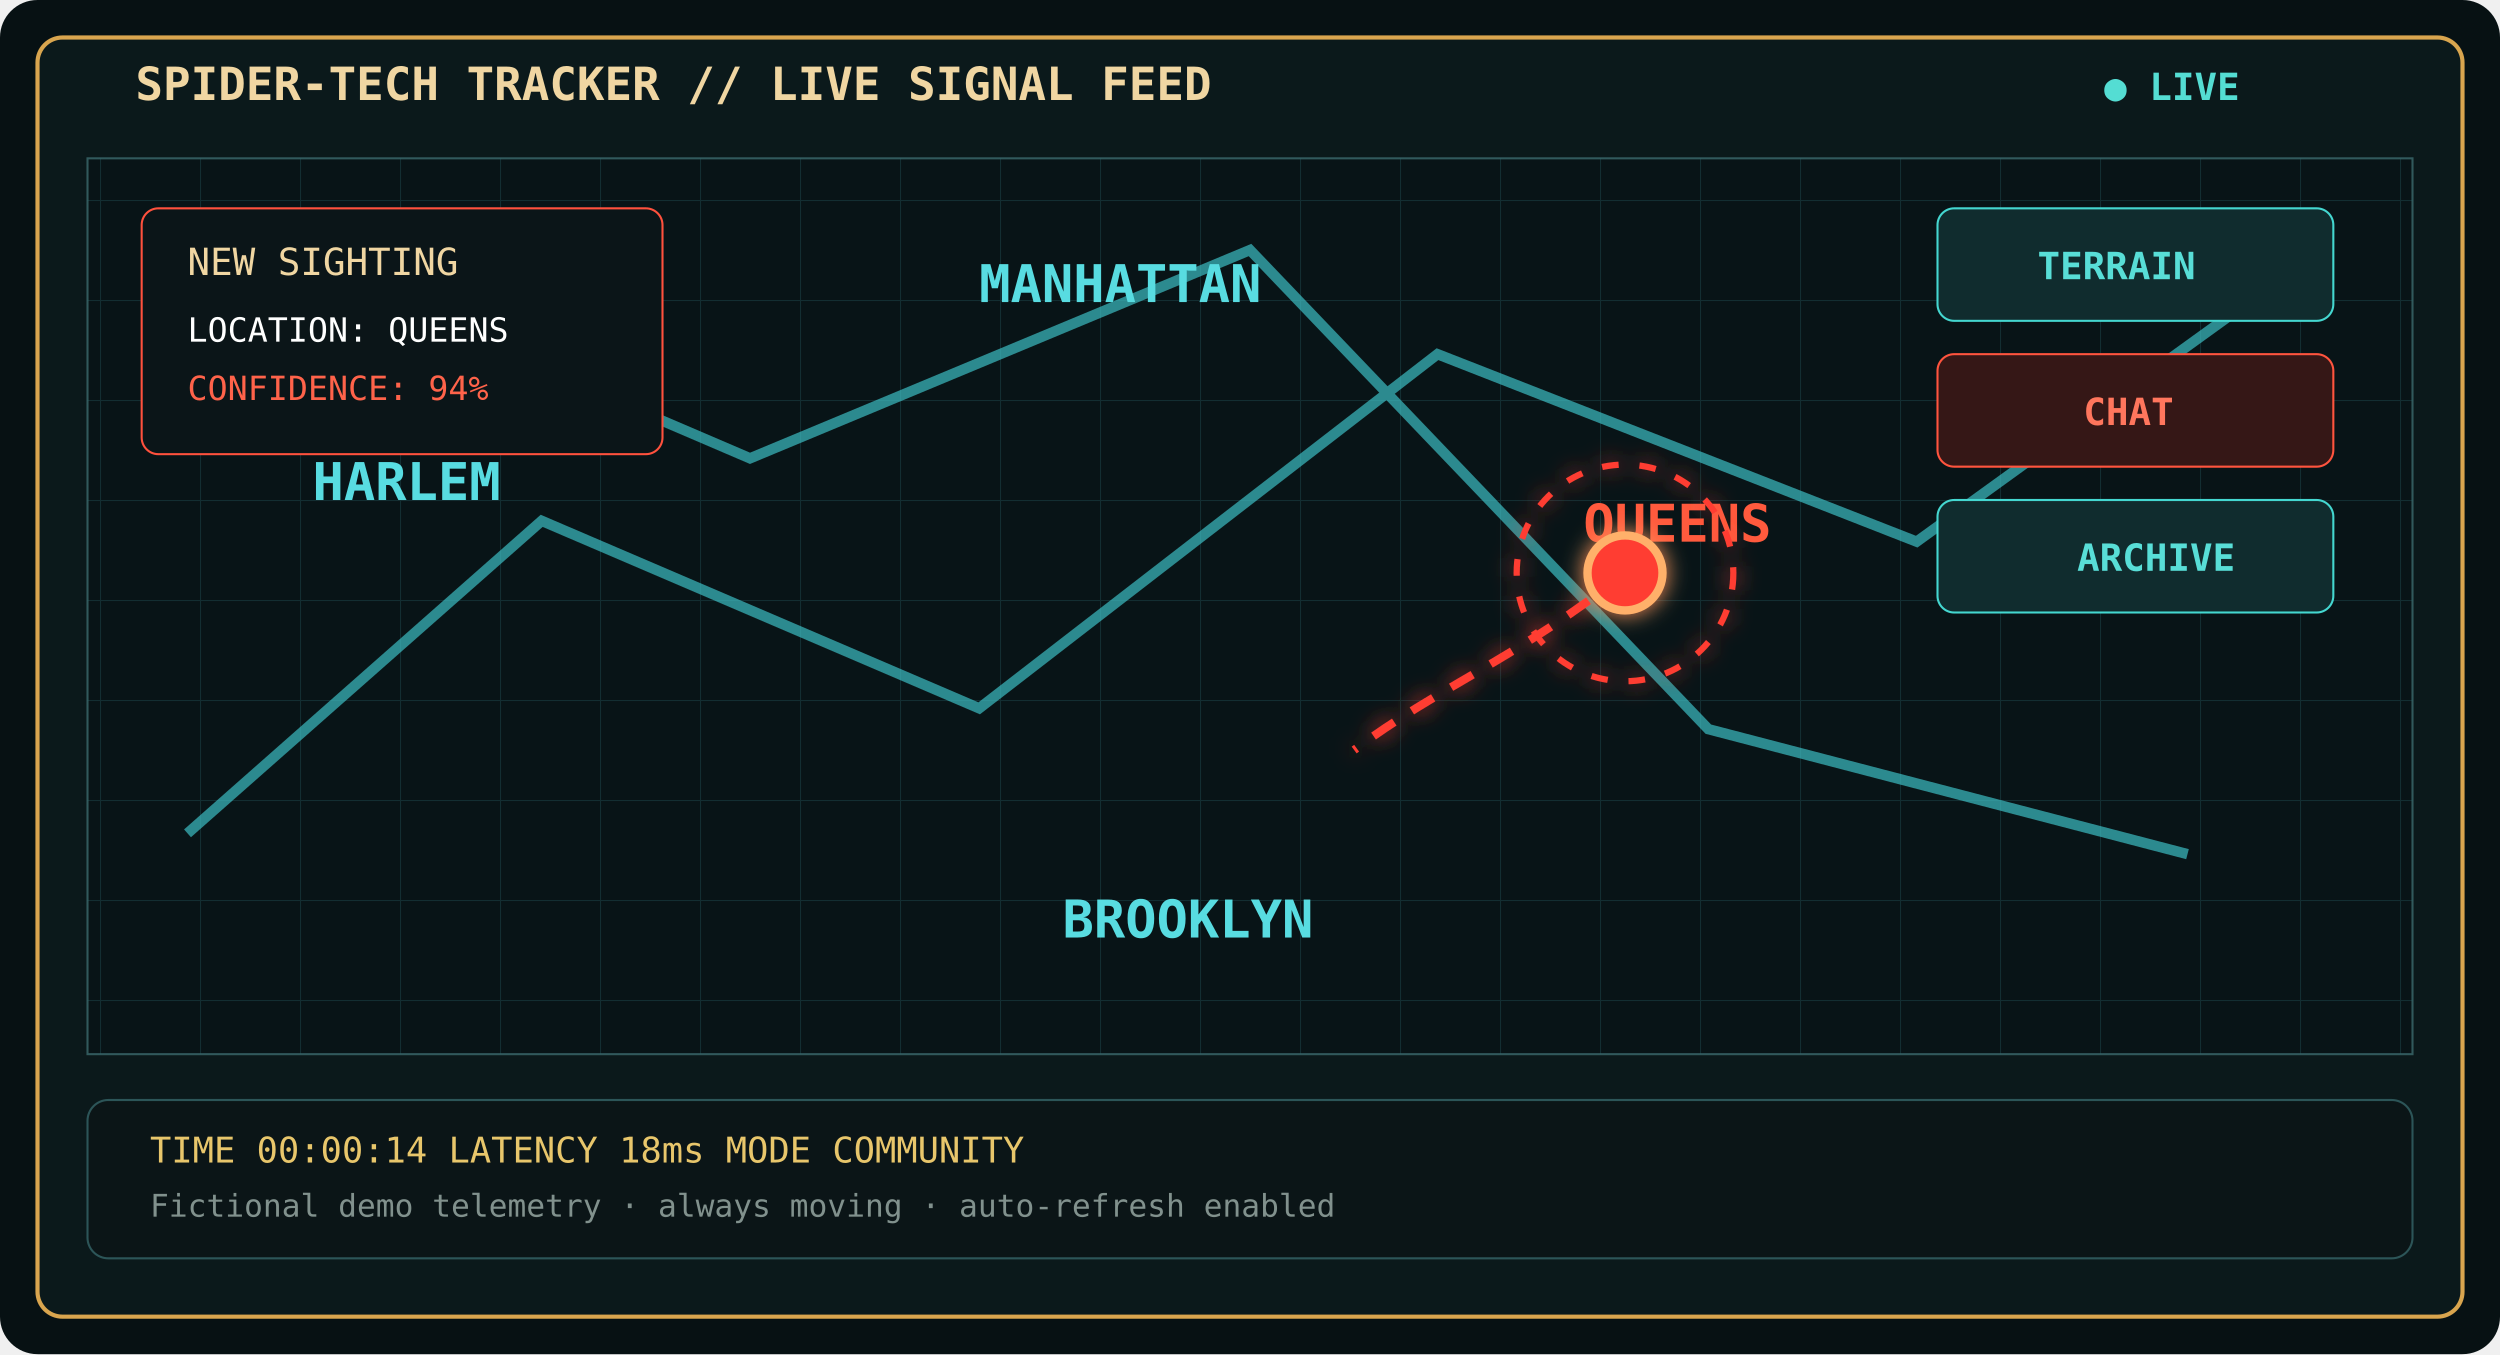
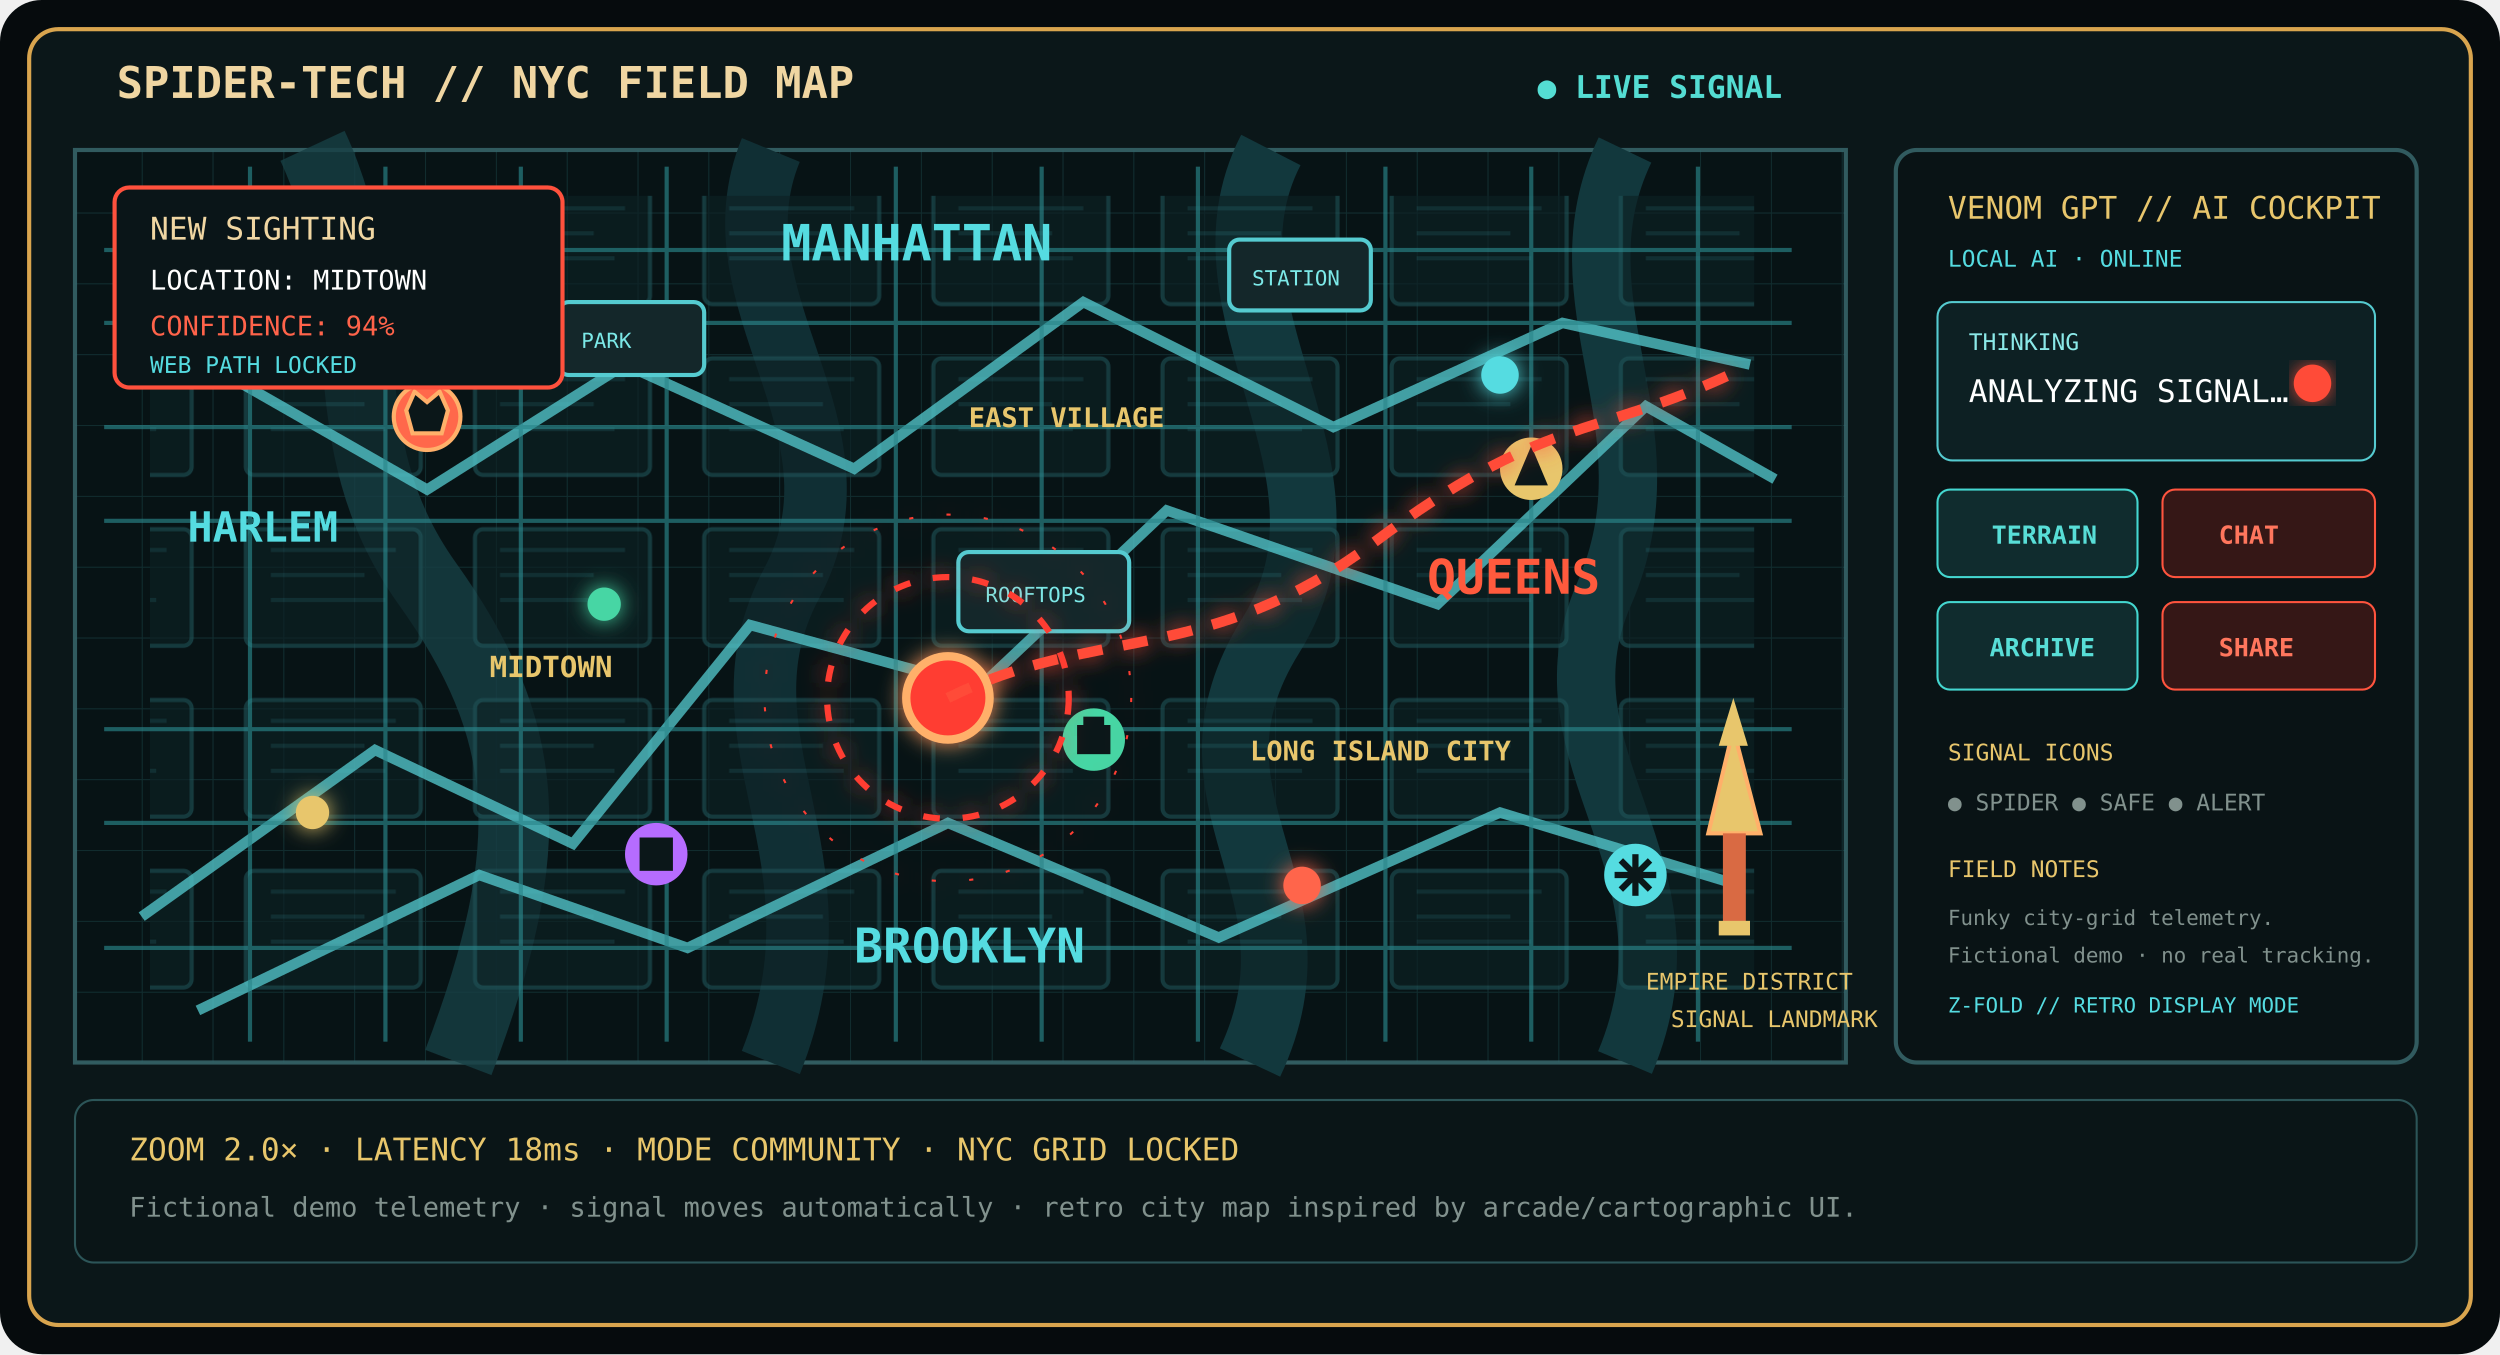
<svg xmlns="http://www.w3.org/2000/svg" viewBox="0 0 1200 650">
  <defs>
-     <pattern id="g" width="48" height="48" patternUnits="userSpaceOnUse">
-       <path d="M48 0H0V48" fill="none" stroke="#2a6d72" stroke-width="1" opacity=".3" />
+     <pattern id="grid" width="34" height="34" patternUnits="userSpaceOnUse">
+       <path d="M34 0H0V34" fill="none" stroke="#2b6b70" stroke-width="1" opacity=".28" />
+     </pattern>
+     <pattern id="blocks" width="110" height="82" patternUnits="userSpaceOnUse">
+       <rect x="8" y="8" width="84" height="56" rx="4" fill="#0d2023" stroke="#1d4e53" stroke-width="2" />
+       <path d="M20 18h60M20 30h45M20 42h55" stroke="#173d42" stroke-width="2" />
    </pattern>
    <filter id="glow">
      <feGaussianBlur stdDeviation="5" result="b" />
      <feMerge>
        <feMergeNode in="b" />
        <feMergeNode in="SourceGraphic" />
      </feMerge>
    </filter>
  </defs>
-   <rect width="1200" height="650" rx="18" fill="#071113" />
-   <rect x="18" y="18" width="1164" height="614" rx="12" fill="#0b191b" stroke="#d9a54e" stroke-width="2" />
-   <rect x="42" y="76" width="1116" height="430" fill="#081417" stroke="#31595c" />
-   <rect x="42" y="76" width="1116" height="430" fill="url(#g)" />
-   <g fill="none" stroke="#3cbcc2" stroke-width="5" opacity=".7">
-     <path d="M90 400L260 250L470 340L690 170L920 260L1100 130" />
-     <path d="M150 130L360 220L600 120L820 350L1050 410" />
+   <rect width="1200" height="650" rx="20" fill="#060b0d" />
+   <rect x="14" y="14" width="1172" height="622" rx="14" fill="#0b1719" stroke="#d9a54e" stroke-width="2" />
+   <rect x="36" y="72" width="850" height="438" fill="#071315" stroke="#315b5f" stroke-width="2" />
+   <rect x="36" y="72" width="850" height="438" fill="url(#grid)" />
+   <path d="M150 70C185 145 155 210 205 280S260 405 220 510" fill="none" stroke="#163e43" stroke-width="34" opacity=".8" />
+   <path d="M370 72C340 145 420 205 380 280S410 410 370 510" fill="none" stroke="#102f34" stroke-width="30" />
+   <path d="M610 72C570 150 660 225 610 305S640 425 600 510" fill="none" stroke="#12383d" stroke-width="32" />
+   <path d="M780 72C745 145 805 205 770 285S820 415 780 510" fill="none" stroke="#12383d" stroke-width="28" />
+   <rect x="72" y="94" width="770" height="390" fill="url(#blocks)" opacity=".65" />
+   <g fill="none" stroke="#54cbd0" stroke-width="5" opacity=".75">
+     <path d="M68 440L180 360L275 405L360 300L470 330L560 245L690 290L790 195L852 230" />
+     <path d="M100 175L205 235L300 175L410 225L520 145L640 205L750 155L840 175" />
+     <path d="M95 485L230 420L330 455L455 395L585 450L720 390L835 425" />
  </g>
-   <g fill="#58dce1" font-family="monospace" font-size="25" font-weight="700">
-     <text x="470" y="145">MANHATTAN</text>
-     <text x="760" y="260" fill="#ff5a3d">QUEENS</text>
-     <text x="510" y="450">BROOKLYN</text>
-     <text x="150" y="240">HARLEM</text>
+   <g fill="none" stroke="#2a858b" stroke-width="2" opacity=".65">
+     <path d="M50 120H860M50 155H860M50 205H860M50 250H860M50 350H860M50 395H860M50 455H860" />
+     <path d="M120 80V500M185 80V500M250 80V500M320 80V500M430 80V500M500 80V500M575 80V500M665 80V500M735 80V500M815 80V500" />
+   </g>
+   <g font-family="monospace" font-weight="800">
+     <text x="375" y="125" fill="#55dce1" font-size="24">MANHATTAN</text>
+     <text x="685" y="285" fill="#ff5a3d" font-size="23">QUEENS</text>
+     <text x="410" y="462" fill="#55dce1" font-size="23">BROOKLYN</text>
+     <text x="90" y="260" fill="#55dce1" font-size="20">HARLEM</text>
+     <text x="235" y="325" fill="#e8c66c" font-size="14">MIDTOWN</text>
+     <text x="465" y="205" fill="#e8c66c" font-size="13">EAST VILLAGE</text>
+     <text x="600" y="365" fill="#e8c66c" font-size="13">LONG ISLAND CITY</text>
+   </g>
+   <g fill="#14272a" stroke="#55cbd0" stroke-width="2">
+     <rect x="268" y="145" width="70" height="35" rx="5" />
+     <rect x="460" y="265" width="82" height="38" rx="5" />
+     <rect x="590" y="115" width="68" height="34" rx="5" />
+   </g>
+   <g font-family="monospace" font-size="10" fill="#7ce9e8">
+     <text x="279" y="167">PARK</text>
+     <text x="473" y="289">ROOFTOPS</text>
+     <text x="601" y="137">STATION</text>
+   </g>
+   <g transform="translate(205 200)" fill="#ff684b" stroke="#ffb06a" stroke-width="2">
+     <circle r="16" />
+     <path d="M-10-3L-6-12L0-7L6-12L10-3L7 8H-7Z" fill="#0b1719" stroke="#ffb06a" />
+   </g>
+   <g transform="translate(525 355)" fill="#46d6a4">
+     <circle r="15" />
+     <path d="M-8-7h16v14H-8zM-5-11h10v4H-5z" fill="#0b1719" />
+   </g>
+   <g transform="translate(735 225)" fill="#e8c66c">
+     <circle r="15" />
+     <path d="M-8 8L0-11L8 8Z" fill="#0b1719" />
+   </g>
+   <g transform="translate(315 410)" fill="#b66cff">
+     <circle r="15" />
+     <path d="M-8-8h16v16H-8zM-4-4h8v8H-4z" fill="#0b1719" />
+   </g>
+   <g transform="translate(785 420)" fill="#55dce1">
+     <circle r="15" />
+     <path d="M-10 0h20M0-10v20M-7-7l14 14M7-7L-7 7" stroke="#0b1719" stroke-width="3" />
+   </g>
+   <g transform="translate(455 335)" filter="url(#glow)">
+     <circle r="20" fill="#ff3d32" stroke="#ffb06a" stroke-width="4" />
+     <circle r="58" fill="none" stroke="#ff3d32" stroke-width="3" stroke-dasharray="8 11" />
+     <circle r="88" fill="none" stroke="#ff3d32" stroke-width="1" stroke-dasharray="2 16" />
+     <path d="M0 0C70-35 125-15 205-75S310-125 375-155" fill="none" stroke="#ff4b39" stroke-width="5" stroke-dasharray="12 10" />
  </g>
  <g filter="url(#glow)">
-     <circle cx="780" cy="275" r="18" fill="#ff3e32" stroke="#ffb06a" stroke-width="4" />
-     <circle cx="780" cy="275" r="52" fill="none" stroke="#ff3e32" stroke-width="3" stroke-dasharray="8 10" />
-     <path d="M780 275C730 315 690 330 650 360" fill="none" stroke="#ff3e32" stroke-width="4" stroke-dasharray="12 10" />
+     <circle cx="720" cy="180" r="9" fill="#55dce1" />
+     <circle cx="290" cy="290" r="8" fill="#46d6a4" />
+     <circle cx="625" cy="425" r="9" fill="#ff654c" />
+     <circle cx="150" cy="390" r="8" fill="#e8c66c" />
  </g>
-   <rect x="68" y="100" width="250" height="118" rx="8" fill="#0b1518" stroke="#ff513d" />
-   <text x="90" y="132" fill="#f0d6a2" font-family="monospace" font-size="18">NEW SIGHTING</text>
-   <text x="90" y="164" fill="#fff" font-family="monospace" font-size="16">LOCATION: QUEENS</text>
-   <text x="90" y="192" fill="#ff634a" font-family="monospace" font-size="16">CONFIDENCE: 94%</text>
-   <g font-family="monospace" font-weight="700">
-     <text x="65" y="48" font-size="22" fill="#f0d6a2">SPIDER-TECH TRACKER // LIVE SIGNAL FEED</text>
-     <text x="1010" y="48" font-size="18" fill="#54ddd3">● LIVE</text>
+   <g transform="translate(820 330)">
+     <path d="M0 70L12 20L25 70Z" fill="#e8c66c" stroke="#ffb06a" stroke-width="2" />
+     <rect x="7" y="70" width="11" height="48" fill="#d96a43" />
+     <rect x="5" y="112" width="15" height="7" fill="#e8c66c" />
+     <path d="M12 5L5 28H19Z" fill="#e8c66c" />
  </g>
-   <g font-family="monospace" font-size="18" font-weight="700">
-     <rect x="930" y="100" width="190" height="54" rx="8" fill="#102c2e" stroke="#44d7d0" />
-     <text x="978" y="134" fill="#58ded7">TERRAIN</text>
-     <rect x="930" y="170" width="190" height="54" rx="8" fill="#351716" stroke="#ff543e" />
-     <text x="1000" y="204" fill="#ff765d">CHAT</text>
-     <rect x="930" y="240" width="190" height="54" rx="8" fill="#102c2e" stroke="#44d7d0" />
-     <text x="997" y="274" fill="#58ded7">ARCHIVE</text>
+   <g font-family="monospace" font-size="11" fill="#e8c66c">
+     <text x="790" y="475">EMPIRE DISTRICT</text>
+     <text x="802" y="493">SIGNAL LANDMARK</text>
  </g>
-   <rect x="42" y="528" width="1116" height="76" rx="10" fill="#0b1517" stroke="#2c5558" />
-   <text x="72" y="558" fill="#e8c66b" font-family="monospace" font-size="17">TIME 00:00:14   LATENCY 18ms   MODE COMMUNITY</text>
-   <text x="72" y="584" fill="#81918d" font-family="monospace" font-size="15">Fictional demo telemetry · always moving · auto-refresh enabled</text>
+   <rect x="55" y="90" width="215" height="96" rx="7" fill="#0a1518" stroke="#ff513d" stroke-width="2" />
+   <text x="72" y="115" fill="#f0d6a2" font-family="monospace" font-size="15">NEW SIGHTING</text>
+   <text x="72" y="139" fill="#fff" font-family="monospace" font-size="13">LOCATION: MIDTOWN</text>
+   <text x="72" y="161" fill="#ff634a" font-family="monospace" font-size="13">CONFIDENCE: 94%</text>
+   <text x="72" y="179" fill="#55dce1" font-family="monospace" font-size="11">WEB PATH LOCKED</text>
+   <g font-family="monospace" font-weight="800">
+     <text x="56" y="47" font-size="21" fill="#f0d6a2">SPIDER-TECH // NYC FIELD MAP</text>
+     <text x="738" y="47" font-size="15" fill="#54ddd3">● LIVE SIGNAL</text>
+   </g>
+   <rect x="910" y="72" width="250" height="438" rx="10" fill="#091315" stroke="#315b5f" stroke-width="2" />
+   <text x="935" y="105" font-family="monospace" font-size="15" fill="#e8c66c">VENOM GPT // AI COCKPIT</text>
+   <text x="935" y="128" font-family="monospace" font-size="11" fill="#55dce1">LOCAL AI · ONLINE</text>
+   <rect x="930" y="145" width="210" height="76" rx="7" fill="#0d2023" stroke="#55cbd0" />
+   <text x="945" y="168" font-family="monospace" font-size="11" fill="#8be9e8">THINKING</text>
+   <text x="945" y="193" font-family="monospace" font-size="15" fill="#fff">ANALYZING SIGNAL…</text>
+   <circle cx="1110" cy="184" r="9" fill="#ff4b39" filter="url(#glow)" />
+   <g font-family="monospace" font-size="12" font-weight="700">
+     <rect x="930" y="235" width="96" height="42" rx="6" fill="#102c2e" stroke="#44d7d0" />
+     <text x="956" y="261" fill="#58ded7">TERRAIN</text>
+     <rect x="1038" y="235" width="102" height="42" rx="6" fill="#351716" stroke="#ff543e" />
+     <text x="1065" y="261" fill="#ff765d">CHAT</text>
+     <rect x="930" y="289" width="96" height="42" rx="6" fill="#102c2e" stroke="#44d7d0" />
+     <text x="955" y="315" fill="#58ded7">ARCHIVE</text>
+     <rect x="1038" y="289" width="102" height="42" rx="6" fill="#351716" stroke="#ff543e" />
+     <text x="1065" y="315" fill="#ff765d">SHARE</text>
+   </g>
+   <text x="935" y="365" font-family="monospace" font-size="11" fill="#e8c66c">SIGNAL ICONS</text>
+   <text x="935" y="389" font-family="monospace" font-size="11" fill="#81918d">● SPIDER   ● SAFE   ● ALERT</text>
+   <text x="935" y="421" font-family="monospace" font-size="11" fill="#e8c66c">FIELD NOTES</text>
+   <text x="935" y="444" font-family="monospace" font-size="10" fill="#81918d">Funky city-grid telemetry.</text>
+   <text x="935" y="462" font-family="monospace" font-size="10" fill="#81918d">Fictional demo · no real tracking.</text>
+   <text x="935" y="486" font-family="monospace" font-size="10" fill="#55dce1">Z-FOLD // RETRO DISPLAY MODE</text>
+   <rect x="36" y="528" width="1124" height="78" rx="9" fill="#0a1517" stroke="#2c5558" />
+   <text x="62" y="557" fill="#e8c66b" font-family="monospace" font-size="15">ZOOM 2.0×   ·   LATENCY 18ms   ·   MODE COMMUNITY   ·   NYC GRID LOCKED</text>
+   <text x="62" y="584" fill="#81918d" font-family="monospace" font-size="13">Fictional demo telemetry · signal moves automatically · retro city map inspired by arcade/cartographic UI.</text>
</svg>
